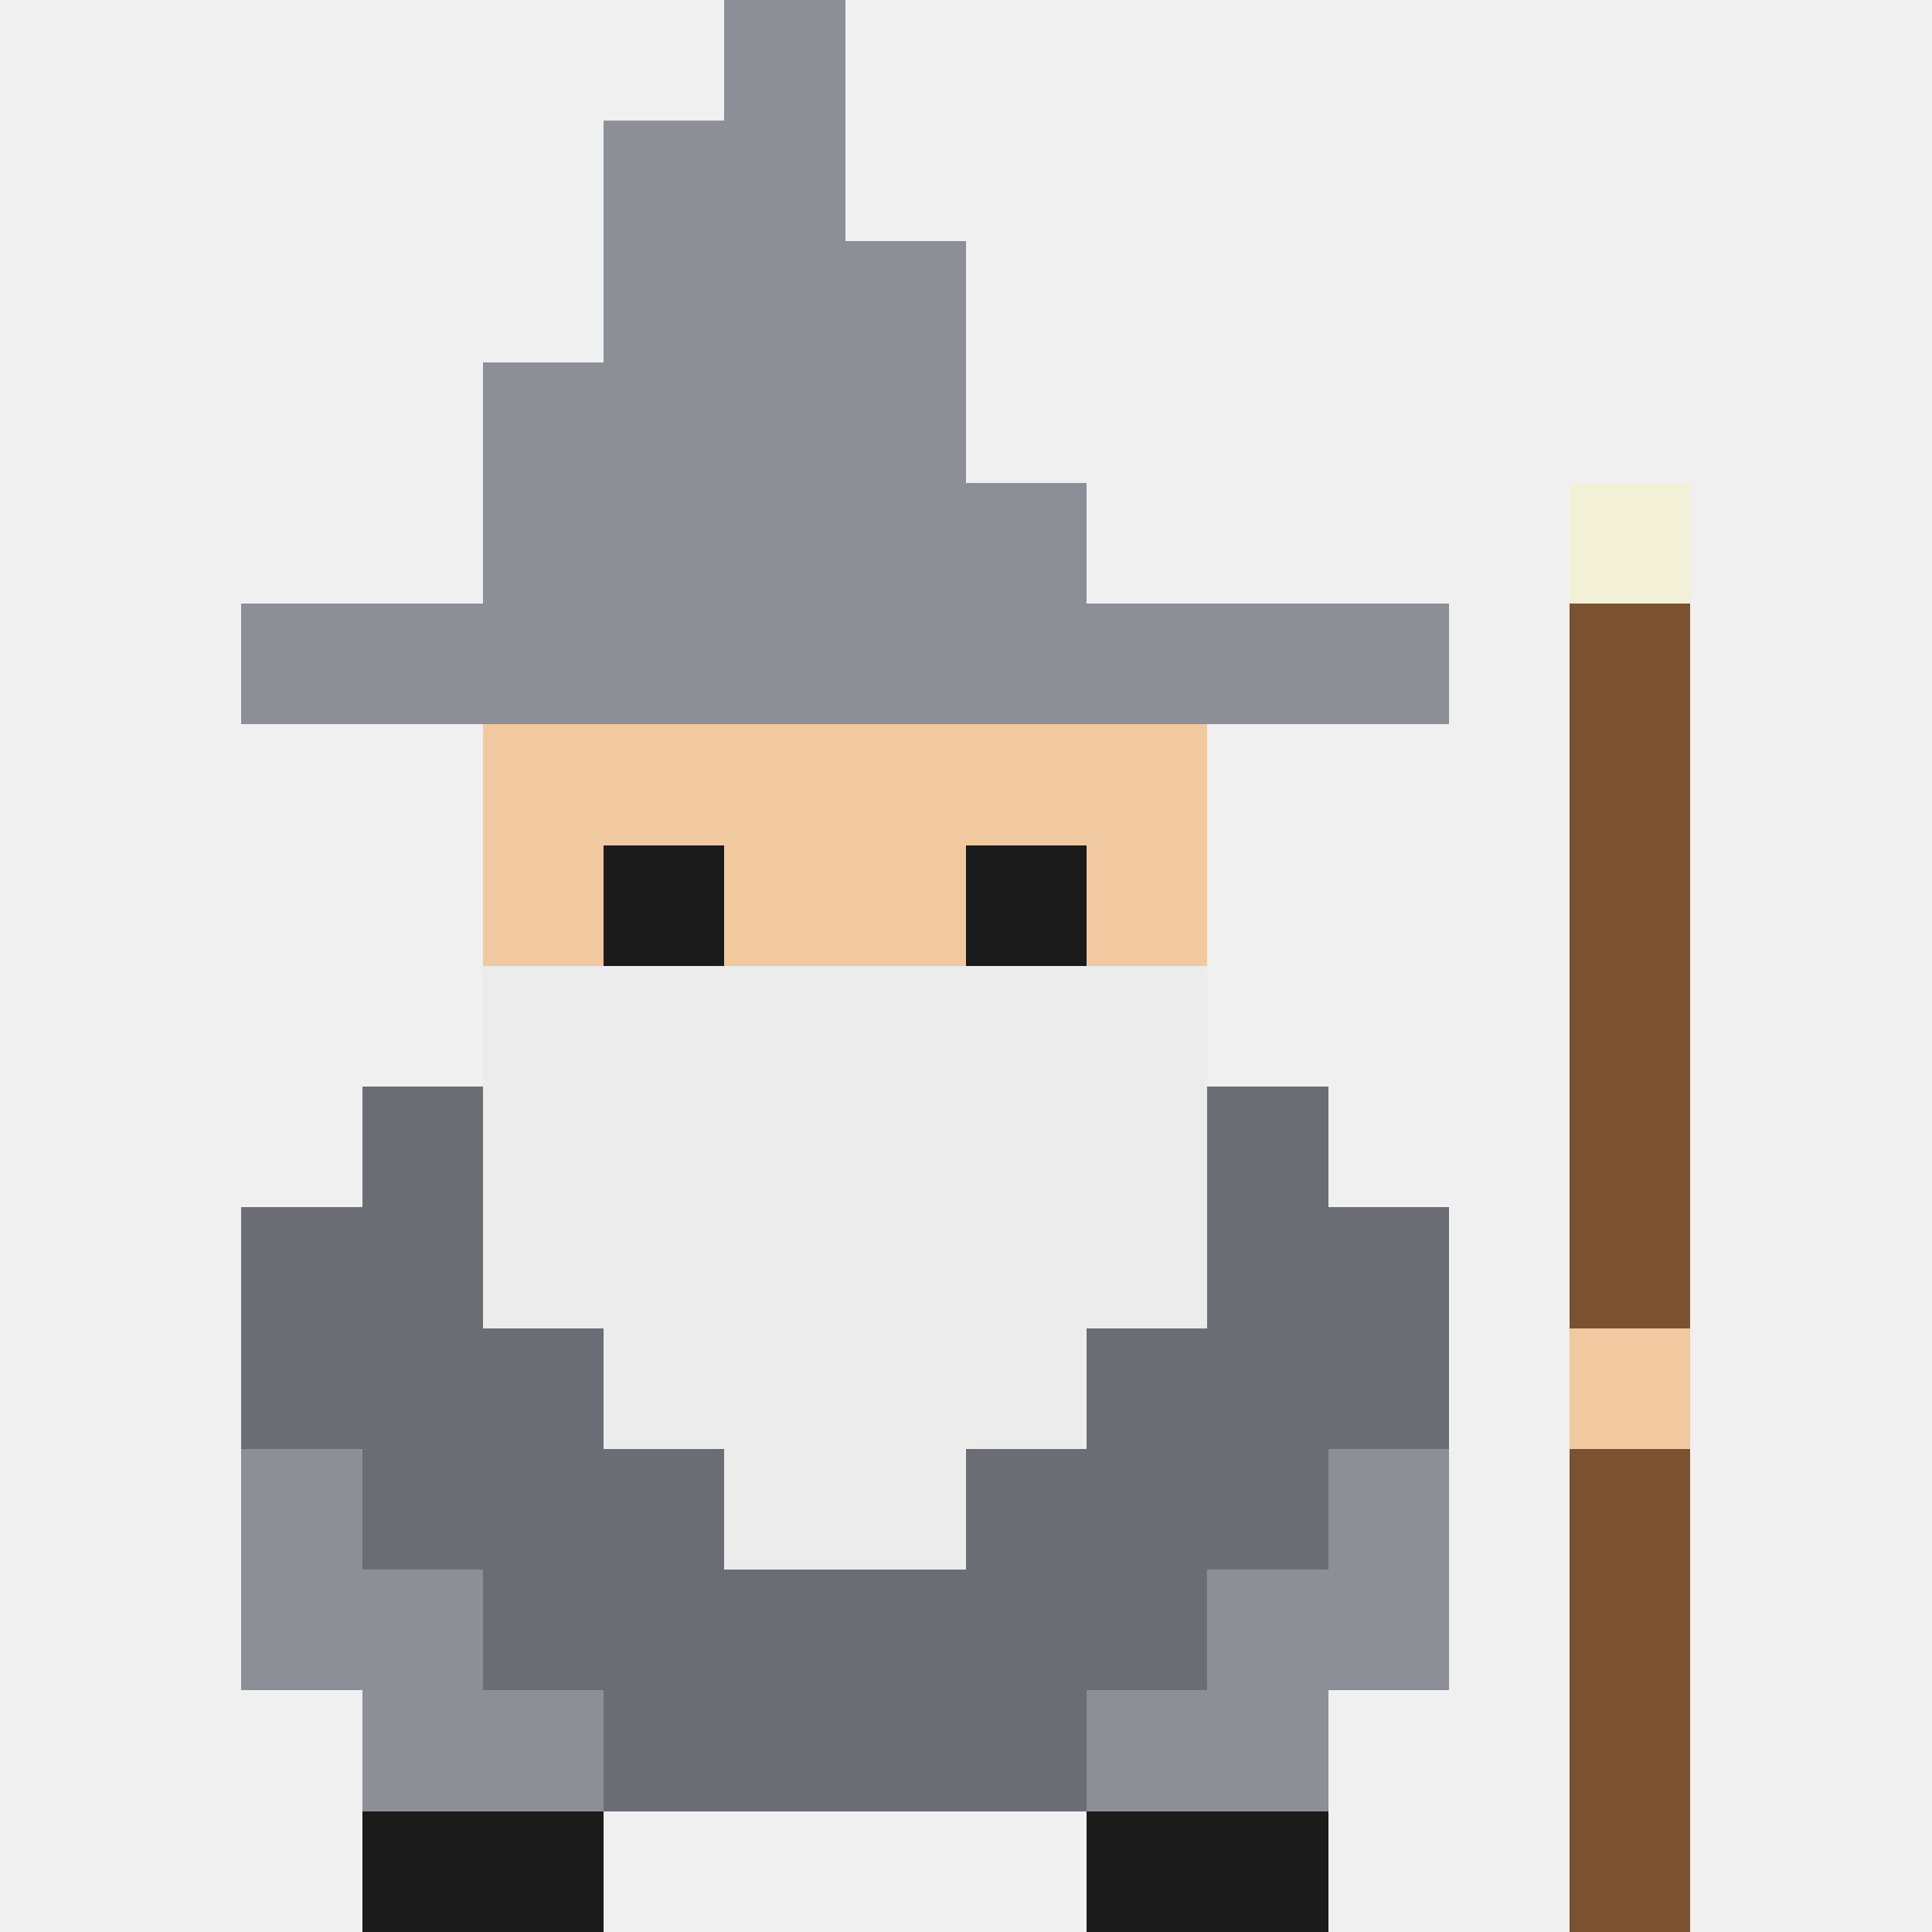
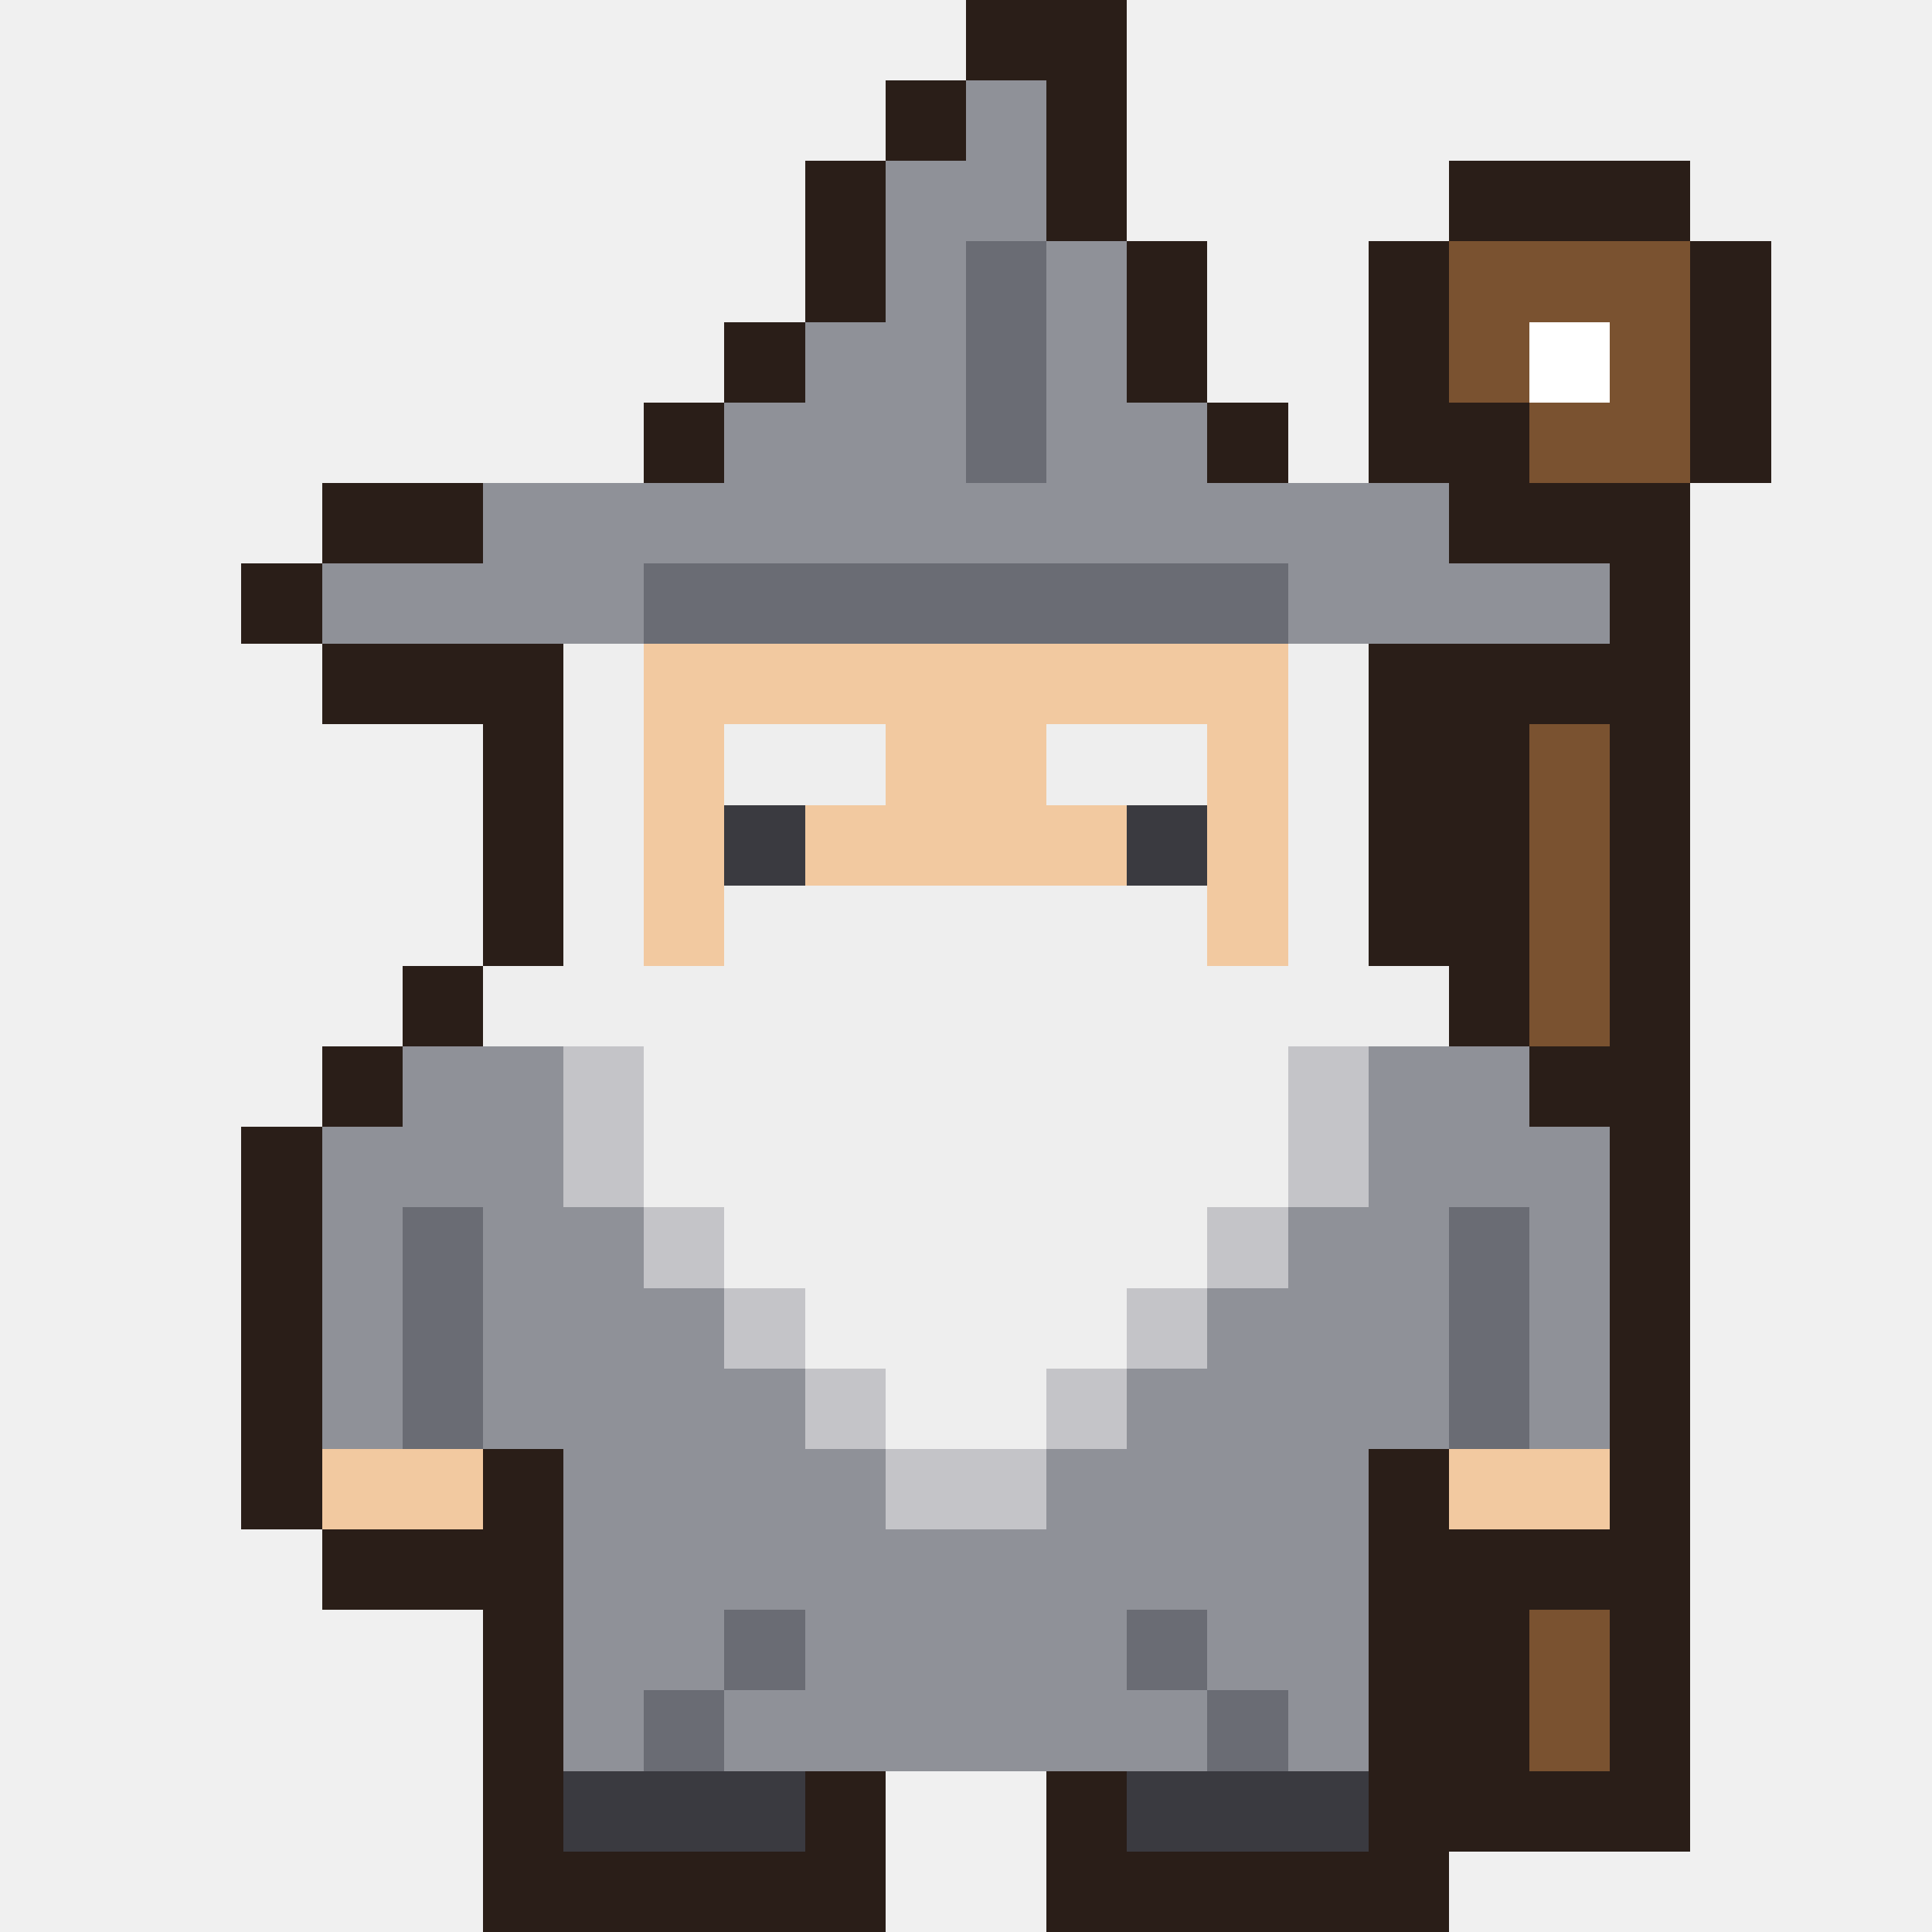
- <svg xmlns="http://www.w3.org/2000/svg" viewBox="0 0 16 16" width="16" height="16" shape-rendering="crispEdges">
-   <rect x="6" y="0" width="1" height="1" fill="#8d8f96" />
-   <rect x="5" y="1" width="2" height="1" fill="#8d8f96" />
-   <rect x="5" y="2" width="3" height="1" fill="#8d8f96" />
-   <rect x="4" y="3" width="4" height="1" fill="#8d8f96" />
-   <rect x="4" y="4" width="5" height="1" fill="#8d8f96" />
-   <rect x="13" y="4" width="1" height="1" fill="#f3f0d8" />
-   <rect x="2" y="5" width="10" height="1" fill="#8d8f96" />
-   <rect x="13" y="5" width="1" height="1" fill="#7a5230" />
-   <rect x="4" y="6" width="6" height="1" fill="#f1c9a0" />
-   <rect x="13" y="6" width="1" height="1" fill="#7a5230" />
-   <rect x="4" y="7" width="1" height="1" fill="#f1c9a0" />
-   <rect x="5" y="7" width="1" height="1" fill="#1b1b1b" />
-   <rect x="6" y="7" width="2" height="1" fill="#f1c9a0" />
-   <rect x="8" y="7" width="1" height="1" fill="#1b1b1b" />
-   <rect x="9" y="7" width="1" height="1" fill="#f1c9a0" />
-   <rect x="13" y="7" width="1" height="1" fill="#7a5230" />
-   <rect x="4" y="8" width="6" height="1" fill="#ececec" />
-   <rect x="13" y="8" width="1" height="1" fill="#7a5230" />
-   <rect x="3" y="9" width="1" height="1" fill="#6b6d74" />
-   <rect x="4" y="9" width="6" height="1" fill="#ececec" />
-   <rect x="10" y="9" width="1" height="1" fill="#6b6d74" />
-   <rect x="13" y="9" width="1" height="1" fill="#7a5230" />
-   <rect x="2" y="10" width="2" height="1" fill="#6b6d74" />
-   <rect x="4" y="10" width="6" height="1" fill="#ececec" />
-   <rect x="10" y="10" width="2" height="1" fill="#6b6d74" />
-   <rect x="13" y="10" width="1" height="1" fill="#7a5230" />
-   <rect x="2" y="11" width="3" height="1" fill="#6b6d74" />
-   <rect x="5" y="11" width="4" height="1" fill="#ececec" />
-   <rect x="9" y="11" width="3" height="1" fill="#6b6d74" />
-   <rect x="13" y="11" width="1" height="1" fill="#f1c9a0" />
-   <rect x="2" y="12" width="1" height="1" fill="#8d8f96" />
-   <rect x="3" y="12" width="3" height="1" fill="#6b6d74" />
-   <rect x="6" y="12" width="2" height="1" fill="#ececec" />
-   <rect x="8" y="12" width="3" height="1" fill="#6b6d74" />
-   <rect x="11" y="12" width="1" height="1" fill="#8d8f96" />
-   <rect x="13" y="12" width="1" height="1" fill="#7a5230" />
-   <rect x="2" y="13" width="2" height="1" fill="#8d8f96" />
-   <rect x="4" y="13" width="6" height="1" fill="#6b6d74" />
-   <rect x="10" y="13" width="2" height="1" fill="#8d8f96" />
-   <rect x="13" y="13" width="1" height="1" fill="#7a5230" />
-   <rect x="3" y="14" width="2" height="1" fill="#8d8f96" />
-   <rect x="5" y="14" width="4" height="1" fill="#6b6d74" />
-   <rect x="9" y="14" width="2" height="1" fill="#8d8f96" />
-   <rect x="13" y="14" width="1" height="1" fill="#7a5230" />
-   <rect x="3" y="15" width="2" height="1" fill="#1b1b1b" />
-   <rect x="9" y="15" width="2" height="1" fill="#1b1b1b" />
-   <rect x="13" y="15" width="1" height="1" fill="#7a5230" />
+ <svg xmlns="http://www.w3.org/2000/svg" viewBox="0 0 24 24" width="24" height="24" shape-rendering="crispEdges">
+   <rect x="12" y="0" width="2" height="1" fill="#2a1e18" />
+   <rect x="11" y="1" width="1" height="1" fill="#2a1e18" />
+   <rect x="12" y="1" width="1" height="1" fill="#8f9198" />
+   <rect x="13" y="1" width="1" height="1" fill="#2a1e18" />
+   <rect x="10" y="2" width="1" height="1" fill="#2a1e18" />
+   <rect x="11" y="2" width="2" height="1" fill="#8f9198" />
+   <rect x="13" y="2" width="1" height="1" fill="#2a1e18" />
+   <rect x="18" y="2" width="3" height="1" fill="#2a1e18" />
+   <rect x="10" y="3" width="1" height="1" fill="#2a1e18" />
+   <rect x="11" y="3" width="1" height="1" fill="#8f9198" />
+   <rect x="12" y="3" width="1" height="1" fill="#6a6c74" />
+   <rect x="13" y="3" width="1" height="1" fill="#8f9198" />
+   <rect x="14" y="3" width="1" height="1" fill="#2a1e18" />
+   <rect x="17" y="3" width="1" height="1" fill="#2a1e18" />
+   <rect x="18" y="3" width="3" height="1" fill="#7a5230" />
+   <rect x="21" y="3" width="1" height="1" fill="#2a1e18" />
+   <rect x="9" y="4" width="1" height="1" fill="#2a1e18" />
+   <rect x="10" y="4" width="2" height="1" fill="#8f9198" />
+   <rect x="12" y="4" width="1" height="1" fill="#6a6c74" />
+   <rect x="13" y="4" width="1" height="1" fill="#8f9198" />
+   <rect x="14" y="4" width="1" height="1" fill="#2a1e18" />
+   <rect x="17" y="4" width="1" height="1" fill="#2a1e18" />
+   <rect x="18" y="4" width="1" height="1" fill="#7a5230" />
+   <rect x="19" y="4" width="1" height="1" fill="#ffffff" />
+   <rect x="20" y="4" width="1" height="1" fill="#7a5230" />
+   <rect x="21" y="4" width="1" height="1" fill="#2a1e18" />
+   <rect x="8" y="5" width="1" height="1" fill="#2a1e18" />
+   <rect x="9" y="5" width="3" height="1" fill="#8f9198" />
+   <rect x="12" y="5" width="1" height="1" fill="#6a6c74" />
+   <rect x="13" y="5" width="2" height="1" fill="#8f9198" />
+   <rect x="15" y="5" width="1" height="1" fill="#2a1e18" />
+   <rect x="17" y="5" width="2" height="1" fill="#2a1e18" />
+   <rect x="19" y="5" width="2" height="1" fill="#7a5230" />
+   <rect x="21" y="5" width="1" height="1" fill="#2a1e18" />
+   <rect x="4" y="6" width="2" height="1" fill="#2a1e18" />
+   <rect x="6" y="6" width="12" height="1" fill="#8f9198" />
+   <rect x="18" y="6" width="3" height="1" fill="#2a1e18" />
+   <rect x="3" y="7" width="1" height="1" fill="#2a1e18" />
+   <rect x="4" y="7" width="4" height="1" fill="#8f9198" />
+   <rect x="8" y="7" width="8" height="1" fill="#6a6c74" />
+   <rect x="16" y="7" width="4" height="1" fill="#8f9198" />
+   <rect x="20" y="7" width="1" height="1" fill="#2a1e18" />
+   <rect x="4" y="8" width="3" height="1" fill="#2a1e18" />
+   <rect x="7" y="8" width="1" height="1" fill="#eeeeee" />
+   <rect x="8" y="8" width="8" height="1" fill="#f2c9a0" />
+   <rect x="16" y="8" width="1" height="1" fill="#eeeeee" />
+   <rect x="17" y="8" width="4" height="1" fill="#2a1e18" />
+   <rect x="6" y="9" width="1" height="1" fill="#2a1e18" />
+   <rect x="7" y="9" width="1" height="1" fill="#eeeeee" />
+   <rect x="8" y="9" width="1" height="1" fill="#f2c9a0" />
+   <rect x="9" y="9" width="2" height="1" fill="#eeeeee" />
+   <rect x="11" y="9" width="2" height="1" fill="#f2c9a0" />
+   <rect x="13" y="9" width="2" height="1" fill="#eeeeee" />
+   <rect x="15" y="9" width="1" height="1" fill="#f2c9a0" />
+   <rect x="16" y="9" width="1" height="1" fill="#eeeeee" />
+   <rect x="17" y="9" width="2" height="1" fill="#2a1e18" />
+   <rect x="19" y="9" width="1" height="1" fill="#7a5230" />
+   <rect x="20" y="9" width="1" height="1" fill="#2a1e18" />
+   <rect x="6" y="10" width="1" height="1" fill="#2a1e18" />
+   <rect x="7" y="10" width="1" height="1" fill="#eeeeee" />
+   <rect x="8" y="10" width="1" height="1" fill="#f2c9a0" />
+   <rect x="9" y="10" width="1" height="1" fill="#3a3a40" />
+   <rect x="10" y="10" width="4" height="1" fill="#f2c9a0" />
+   <rect x="14" y="10" width="1" height="1" fill="#3a3a40" />
+   <rect x="15" y="10" width="1" height="1" fill="#f2c9a0" />
+   <rect x="16" y="10" width="1" height="1" fill="#eeeeee" />
+   <rect x="17" y="10" width="2" height="1" fill="#2a1e18" />
+   <rect x="19" y="10" width="1" height="1" fill="#7a5230" />
+   <rect x="20" y="10" width="1" height="1" fill="#2a1e18" />
+   <rect x="6" y="11" width="1" height="1" fill="#2a1e18" />
+   <rect x="7" y="11" width="1" height="1" fill="#eeeeee" />
+   <rect x="8" y="11" width="1" height="1" fill="#f2c9a0" />
+   <rect x="9" y="11" width="6" height="1" fill="#eeeeee" />
+   <rect x="15" y="11" width="1" height="1" fill="#f2c9a0" />
+   <rect x="16" y="11" width="1" height="1" fill="#eeeeee" />
+   <rect x="17" y="11" width="2" height="1" fill="#2a1e18" />
+   <rect x="19" y="11" width="1" height="1" fill="#7a5230" />
+   <rect x="20" y="11" width="1" height="1" fill="#2a1e18" />
+   <rect x="5" y="12" width="1" height="1" fill="#2a1e18" />
+   <rect x="6" y="12" width="12" height="1" fill="#eeeeee" />
+   <rect x="18" y="12" width="1" height="1" fill="#2a1e18" />
+   <rect x="19" y="12" width="1" height="1" fill="#7a5230" />
+   <rect x="20" y="12" width="1" height="1" fill="#2a1e18" />
+   <rect x="4" y="13" width="1" height="1" fill="#2a1e18" />
+   <rect x="5" y="13" width="2" height="1" fill="#8f9198" />
+   <rect x="7" y="13" width="1" height="1" fill="#c4c4c8" />
+   <rect x="8" y="13" width="8" height="1" fill="#eeeeee" />
+   <rect x="16" y="13" width="1" height="1" fill="#c4c4c8" />
+   <rect x="17" y="13" width="2" height="1" fill="#8f9198" />
+   <rect x="19" y="13" width="2" height="1" fill="#2a1e18" />
+   <rect x="3" y="14" width="1" height="1" fill="#2a1e18" />
+   <rect x="4" y="14" width="3" height="1" fill="#8f9198" />
+   <rect x="7" y="14" width="1" height="1" fill="#c4c4c8" />
+   <rect x="8" y="14" width="8" height="1" fill="#eeeeee" />
+   <rect x="16" y="14" width="1" height="1" fill="#c4c4c8" />
+   <rect x="17" y="14" width="3" height="1" fill="#8f9198" />
+   <rect x="20" y="14" width="1" height="1" fill="#2a1e18" />
+   <rect x="3" y="15" width="1" height="1" fill="#2a1e18" />
+   <rect x="4" y="15" width="1" height="1" fill="#8f9198" />
+   <rect x="5" y="15" width="1" height="1" fill="#6a6c74" />
+   <rect x="6" y="15" width="2" height="1" fill="#8f9198" />
+   <rect x="8" y="15" width="1" height="1" fill="#c4c4c8" />
+   <rect x="9" y="15" width="6" height="1" fill="#eeeeee" />
+   <rect x="15" y="15" width="1" height="1" fill="#c4c4c8" />
+   <rect x="16" y="15" width="2" height="1" fill="#8f9198" />
+   <rect x="18" y="15" width="1" height="1" fill="#6a6c74" />
+   <rect x="19" y="15" width="1" height="1" fill="#8f9198" />
+   <rect x="20" y="15" width="1" height="1" fill="#2a1e18" />
+   <rect x="3" y="16" width="1" height="1" fill="#2a1e18" />
+   <rect x="4" y="16" width="1" height="1" fill="#8f9198" />
+   <rect x="5" y="16" width="1" height="1" fill="#6a6c74" />
+   <rect x="6" y="16" width="3" height="1" fill="#8f9198" />
+   <rect x="9" y="16" width="1" height="1" fill="#c4c4c8" />
+   <rect x="10" y="16" width="4" height="1" fill="#eeeeee" />
+   <rect x="14" y="16" width="1" height="1" fill="#c4c4c8" />
+   <rect x="15" y="16" width="3" height="1" fill="#8f9198" />
+   <rect x="18" y="16" width="1" height="1" fill="#6a6c74" />
+   <rect x="19" y="16" width="1" height="1" fill="#8f9198" />
+   <rect x="20" y="16" width="1" height="1" fill="#2a1e18" />
+   <rect x="3" y="17" width="1" height="1" fill="#2a1e18" />
+   <rect x="4" y="17" width="1" height="1" fill="#8f9198" />
+   <rect x="5" y="17" width="1" height="1" fill="#6a6c74" />
+   <rect x="6" y="17" width="4" height="1" fill="#8f9198" />
+   <rect x="10" y="17" width="1" height="1" fill="#c4c4c8" />
+   <rect x="11" y="17" width="2" height="1" fill="#eeeeee" />
+   <rect x="13" y="17" width="1" height="1" fill="#c4c4c8" />
+   <rect x="14" y="17" width="4" height="1" fill="#8f9198" />
+   <rect x="18" y="17" width="1" height="1" fill="#6a6c74" />
+   <rect x="19" y="17" width="1" height="1" fill="#8f9198" />
+   <rect x="20" y="17" width="1" height="1" fill="#2a1e18" />
+   <rect x="3" y="18" width="1" height="1" fill="#2a1e18" />
+   <rect x="4" y="18" width="2" height="1" fill="#f2c9a0" />
+   <rect x="6" y="18" width="1" height="1" fill="#2a1e18" />
+   <rect x="7" y="18" width="4" height="1" fill="#8f9198" />
+   <rect x="11" y="18" width="2" height="1" fill="#c4c4c8" />
+   <rect x="13" y="18" width="4" height="1" fill="#8f9198" />
+   <rect x="17" y="18" width="1" height="1" fill="#2a1e18" />
+   <rect x="18" y="18" width="2" height="1" fill="#f2c9a0" />
+   <rect x="20" y="18" width="1" height="1" fill="#2a1e18" />
+   <rect x="4" y="19" width="3" height="1" fill="#2a1e18" />
+   <rect x="7" y="19" width="10" height="1" fill="#8f9198" />
+   <rect x="17" y="19" width="4" height="1" fill="#2a1e18" />
+   <rect x="6" y="20" width="1" height="1" fill="#2a1e18" />
+   <rect x="7" y="20" width="2" height="1" fill="#8f9198" />
+   <rect x="9" y="20" width="1" height="1" fill="#6a6c74" />
+   <rect x="10" y="20" width="4" height="1" fill="#8f9198" />
+   <rect x="14" y="20" width="1" height="1" fill="#6a6c74" />
+   <rect x="15" y="20" width="2" height="1" fill="#8f9198" />
+   <rect x="17" y="20" width="2" height="1" fill="#2a1e18" />
+   <rect x="19" y="20" width="1" height="1" fill="#7a5230" />
+   <rect x="20" y="20" width="1" height="1" fill="#2a1e18" />
+   <rect x="6" y="21" width="1" height="1" fill="#2a1e18" />
+   <rect x="7" y="21" width="1" height="1" fill="#8f9198" />
+   <rect x="8" y="21" width="1" height="1" fill="#6a6c74" />
+   <rect x="9" y="21" width="6" height="1" fill="#8f9198" />
+   <rect x="15" y="21" width="1" height="1" fill="#6a6c74" />
+   <rect x="16" y="21" width="1" height="1" fill="#8f9198" />
+   <rect x="17" y="21" width="2" height="1" fill="#2a1e18" />
+   <rect x="19" y="21" width="1" height="1" fill="#7a5230" />
+   <rect x="20" y="21" width="1" height="1" fill="#2a1e18" />
+   <rect x="6" y="22" width="1" height="1" fill="#2a1e18" />
+   <rect x="7" y="22" width="3" height="1" fill="#3a3a40" />
+   <rect x="10" y="22" width="1" height="1" fill="#2a1e18" />
+   <rect x="13" y="22" width="1" height="1" fill="#2a1e18" />
+   <rect x="14" y="22" width="3" height="1" fill="#3a3a40" />
+   <rect x="17" y="22" width="4" height="1" fill="#2a1e18" />
+   <rect x="6" y="23" width="5" height="1" fill="#2a1e18" />
+   <rect x="13" y="23" width="5" height="1" fill="#2a1e18" />
</svg>
